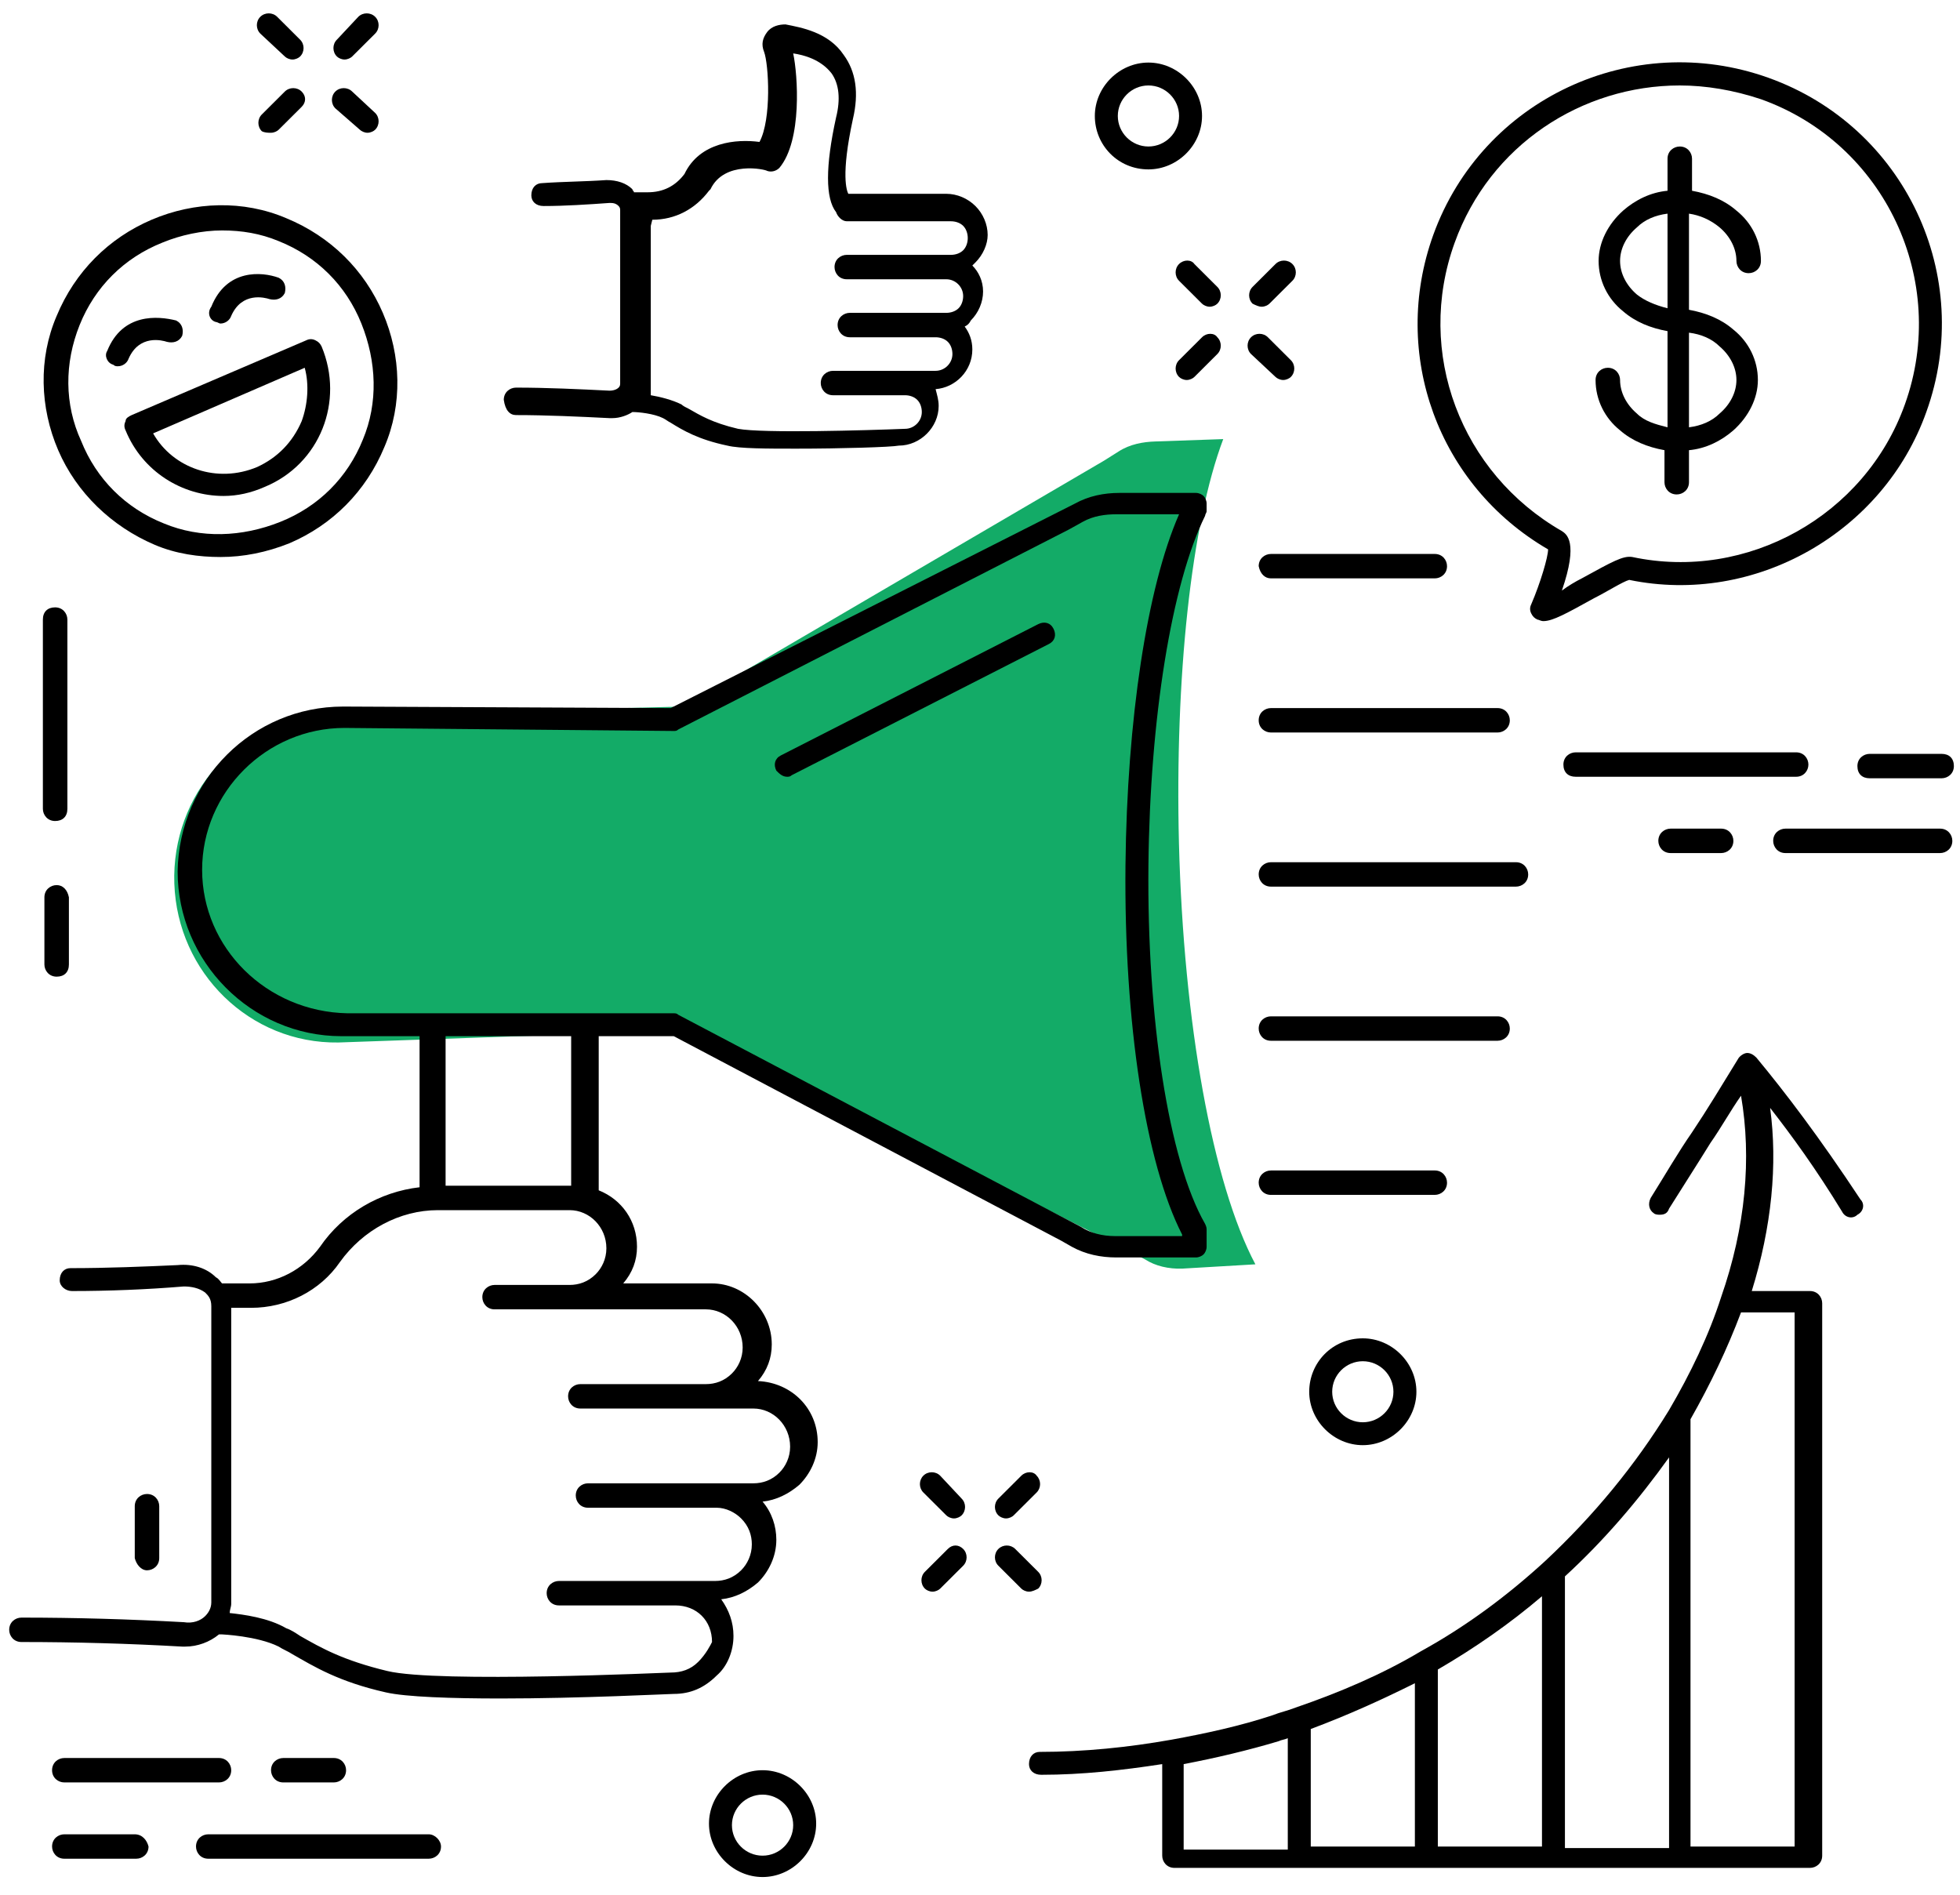
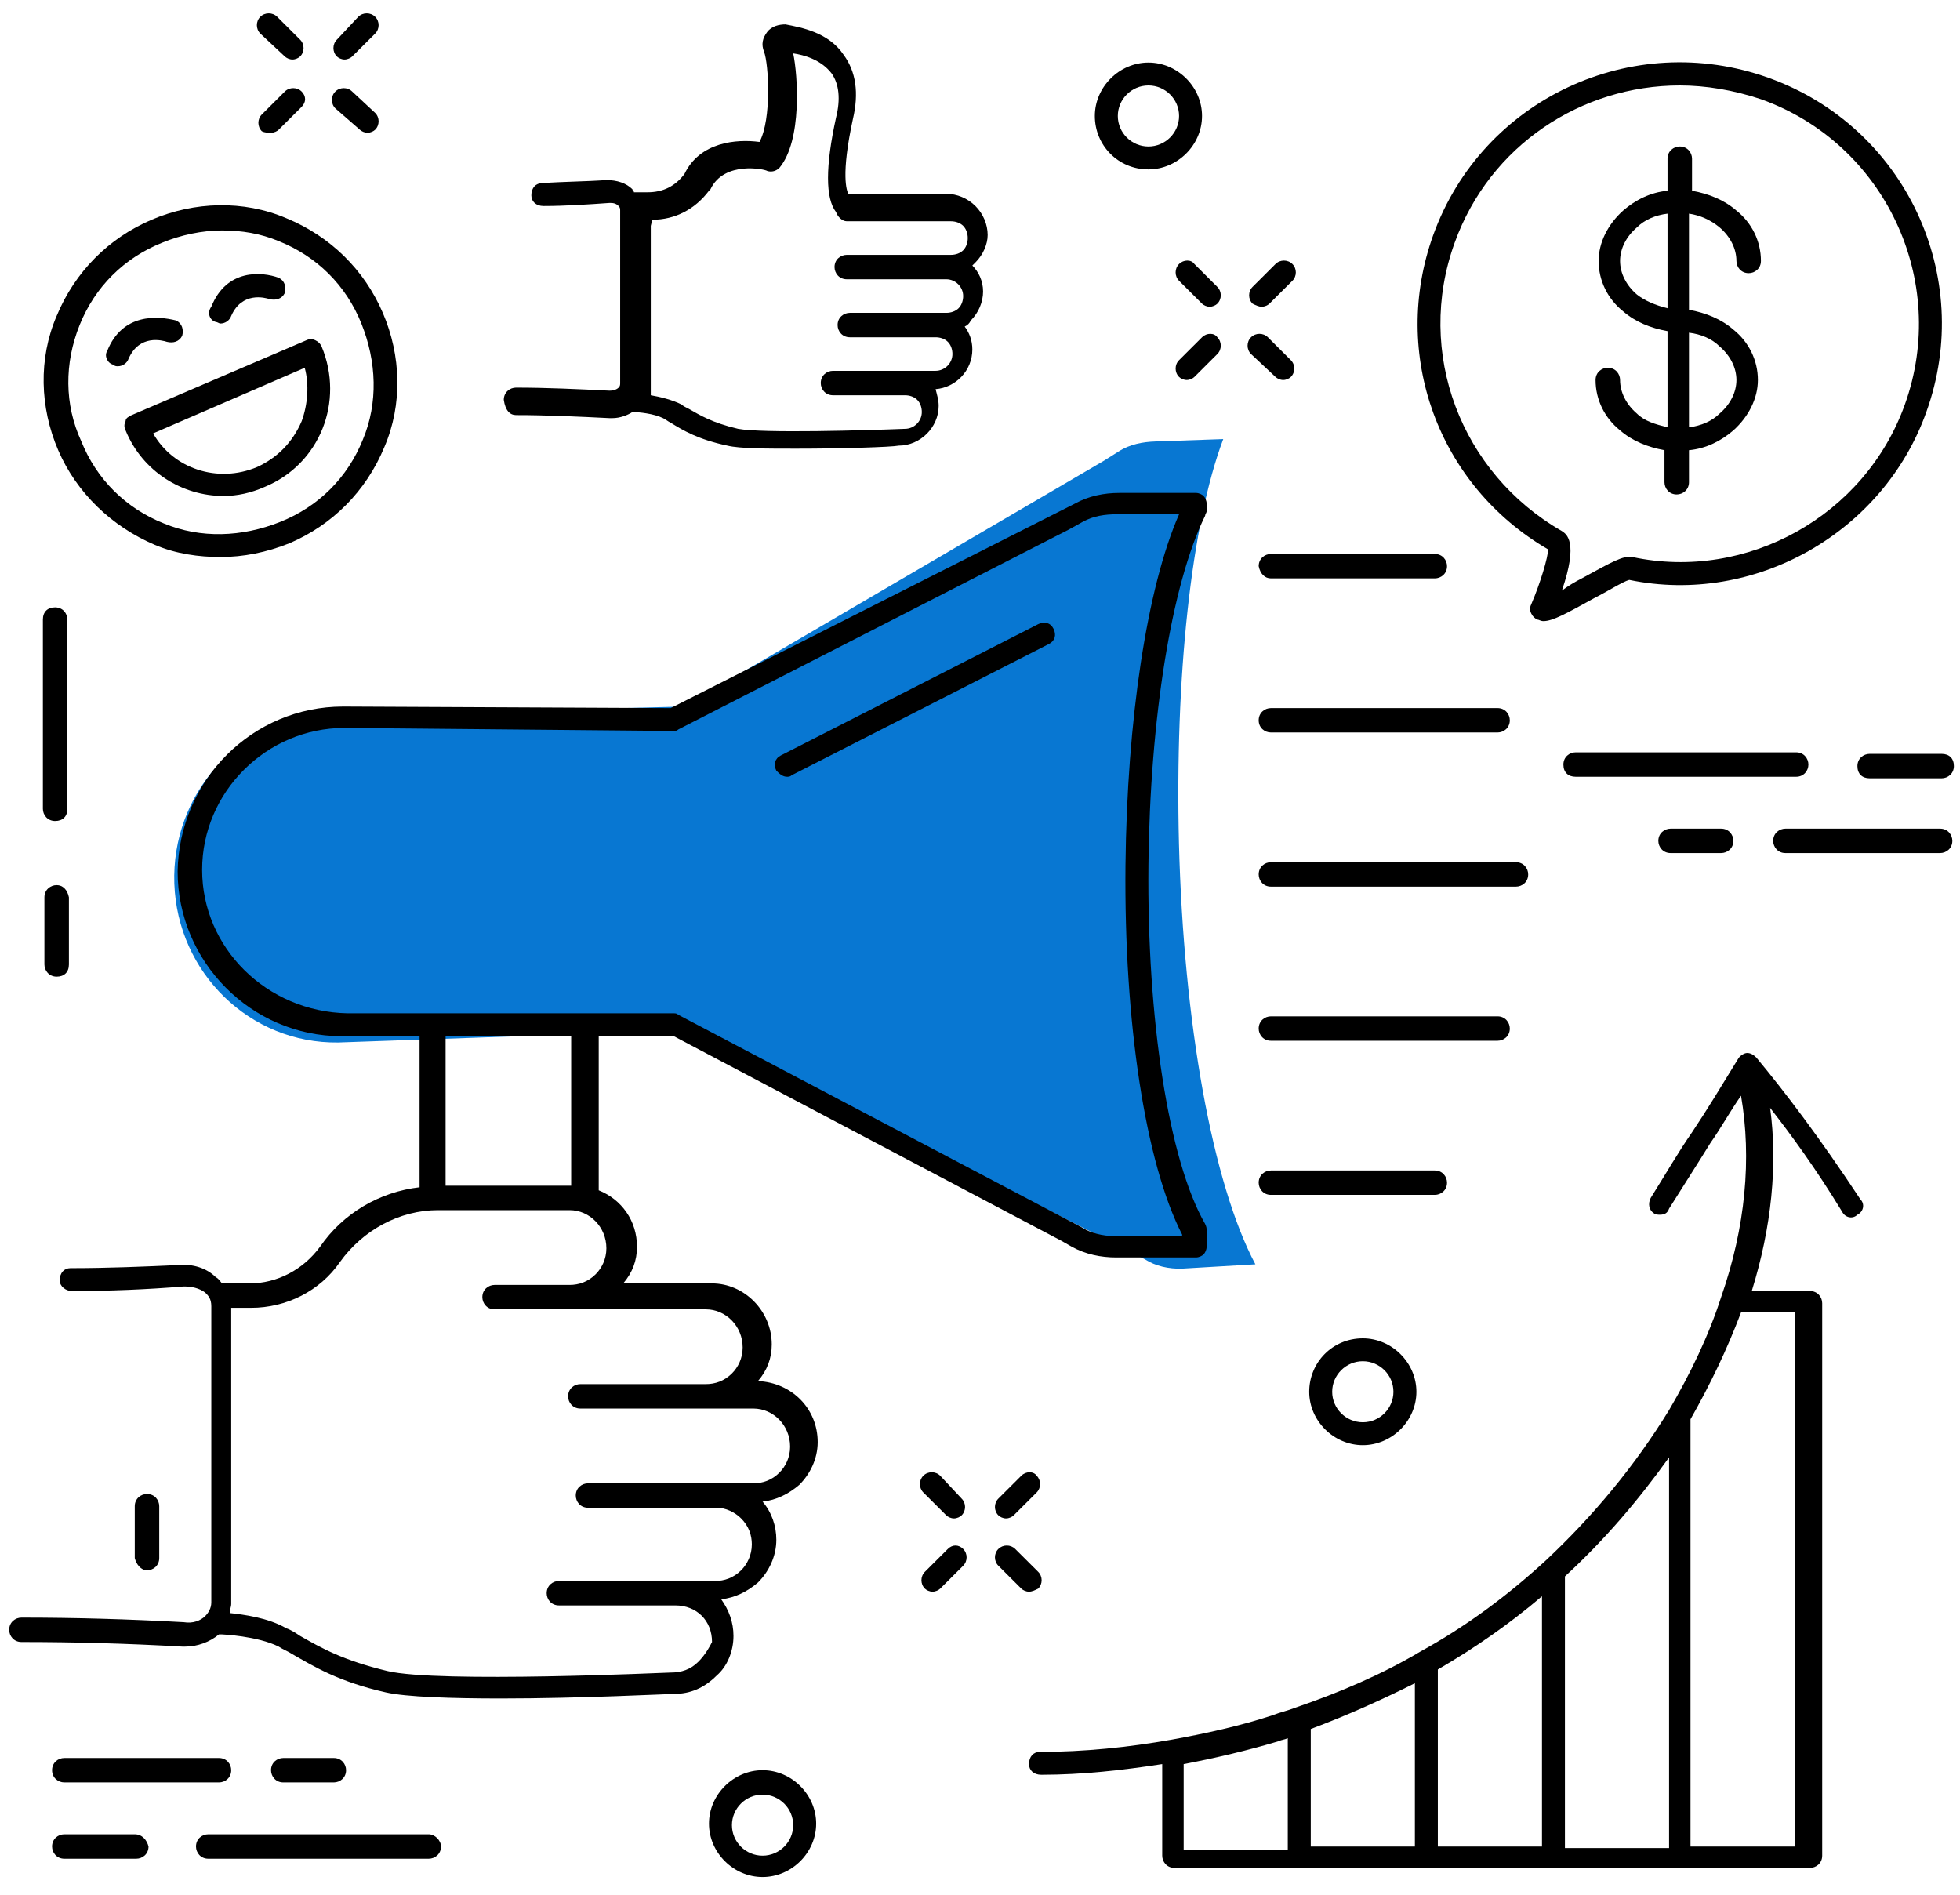
<svg xmlns="http://www.w3.org/2000/svg" width="90px" height="87px" viewBox="0 0 90 87" version="1.1">
  <defs />
  <g id="website-icons" stroke="none" stroke-width="1" fill="none" fill-rule="evenodd">
    <g id="icons" transform="translate(-899, -1896)" fill-rule="nonzero">
      <g id="Group-4" transform="translate(899, 1896)">
-         <path d="M8,39.719 C8,35.622 11.216,32.247 15.12,32.247 C15.12,32.247 20.607,32.301 31.581,32.408 C31.658,32.408 31.734,32.408 31.811,32.328 L51.334,21.803 L52.023,21.402 C52.559,21.08 53.172,21 53.708,21 L56.847,21 C55.239,24.856 54.244,31.846 54.167,39.478 C54.091,47.753 55.163,55.144 57,58.92 L53.631,59 C53.019,59 52.406,58.839 51.947,58.518 L31.811,47.351 C31.734,47.271 31.658,47.271 31.581,47.271 L27.217,47.271 C27.217,47.271 24.716,47.271 19.714,47.271 L15.273,47.271 C11.216,47.19 8,43.816 8,39.719 Z" id="Path" fill="#13AB67" transform="translate(32.5, 40) rotate(-2) translate(-32.5, -40) " />
+         <path d="M8,39.719 C8,35.622 11.216,32.247 15.12,32.247 C15.12,32.247 20.607,32.301 31.581,32.408 C31.658,32.408 31.734,32.408 31.811,32.328 L51.334,21.803 L52.023,21.402 C52.559,21.08 53.172,21 53.708,21 L56.847,21 C55.239,24.856 54.244,31.846 54.167,39.478 C54.091,47.753 55.163,55.144 57,58.92 L53.631,59 C53.019,59 52.406,58.839 51.947,58.518 L31.811,47.351 C31.734,47.271 31.658,47.271 31.581,47.271 L27.217,47.271 C27.217,47.271 24.716,47.271 19.714,47.271 L15.273,47.271 C11.216,47.19 8,43.816 8,39.719 Z" id="Path" fill="#0877d2" transform="translate(32.5, 40) rotate(-2) translate(-32.5, -40) " />
        <g id="Group-Copy-5" fill="#000000">
          <path d="M3.094,28.449 C3.094,28.168 2.883,27.888 2.531,27.888 C2.18,27.888 1.969,28.098 1.969,28.449 L1.969,37.138 C1.969,37.418 2.18,37.698 2.531,37.698 C2.883,37.698 3.094,37.488 3.094,37.138 L3.094,28.449 Z" id="Shape" />
          <path d="M2.602,40.641 C2.32,40.641 2.039,40.851 2.039,41.202 L2.039,44.285 C2.039,44.565 2.25,44.845 2.602,44.845 C2.953,44.845 3.164,44.635 3.164,44.285 L3.164,41.202 C3.094,40.851 2.883,40.641 2.602,40.641 Z" id="Shape" />
          <path d="M60.117,63.905 C60.117,65.236 61.242,66.357 62.578,66.357 C63.914,66.357 65.039,65.236 65.039,63.905 C65.039,62.573 63.914,61.452 62.578,61.452 C61.172,61.452 60.117,62.573 60.117,63.905 Z M63.984,63.905 C63.984,64.675 63.352,65.306 62.578,65.306 C61.805,65.306 61.172,64.675 61.172,63.905 C61.172,63.134 61.805,62.503 62.578,62.503 C63.352,62.503 63.984,63.134 63.984,63.905 Z" id="Shape" />
          <path d="M35.016,81.282 C33.68,81.282 32.555,82.403 32.555,83.735 C32.555,85.066 33.68,86.187 35.016,86.187 C36.352,86.187 37.477,85.066 37.477,83.735 C37.477,82.403 36.352,81.282 35.016,81.282 Z M35.016,85.206 C34.242,85.206 33.609,84.576 33.609,83.805 C33.609,83.034 34.242,82.403 35.016,82.403 C35.789,82.403 36.422,83.034 36.422,83.805 C36.422,84.576 35.789,85.206 35.016,85.206 Z" id="Shape" />
          <path d="M52.734,7.778 C54.07,7.778 55.195,6.657 55.195,5.325 C55.195,3.994 54.07,2.873 52.734,2.873 C51.398,2.873 50.273,3.994 50.273,5.325 C50.273,6.657 51.328,7.778 52.734,7.778 Z M52.734,3.924 C53.508,3.924 54.141,4.555 54.141,5.325 C54.141,6.096 53.508,6.727 52.734,6.727 C51.961,6.727 51.328,6.096 51.328,5.325 C51.328,4.555 51.961,3.924 52.734,3.924 Z" id="Shape" />
          <path d="M83.039,35.106 C83.039,34.825 82.828,34.545 82.477,34.545 L72.352,34.545 C72.07,34.545 71.789,34.755 71.789,35.106 C71.789,35.456 72,35.666 72.352,35.666 L82.477,35.666 C82.828,35.666 83.039,35.386 83.039,35.106 Z" id="Shape" />
          <path d="M85.852,34.615 C85.57,34.615 85.289,34.825 85.289,35.176 C85.289,35.526 85.5,35.736 85.852,35.736 L89.156,35.736 C89.438,35.736 89.719,35.526 89.719,35.176 C89.719,34.825 89.508,34.615 89.156,34.615 L85.852,34.615 Z" id="Shape" />
          <path d="M89.086,38.048 L81.984,38.048 C81.703,38.048 81.422,38.259 81.422,38.609 C81.422,38.889 81.633,39.17 81.984,39.17 L89.086,39.17 C89.367,39.17 89.648,38.959 89.648,38.609 C89.648,38.329 89.438,38.048 89.086,38.048 Z" id="Shape" />
          <path d="M76.711,38.048 C76.43,38.048 76.148,38.259 76.148,38.609 C76.148,38.889 76.359,39.17 76.711,39.17 L79.031,39.17 C79.312,39.17 79.594,38.959 79.594,38.609 C79.594,38.329 79.383,38.048 79.031,38.048 L76.711,38.048 Z" id="Shape" />
          <path d="M19.688,84.225 L9.562,84.225 C9.281,84.225 9,84.435 9,84.786 C9,85.066 9.211,85.346 9.562,85.346 L19.688,85.346 C19.969,85.346 20.25,85.136 20.25,84.786 C20.25,84.505 19.969,84.225 19.688,84.225 Z" id="Shape" />
          <path d="M6.188,84.225 L2.953,84.225 C2.672,84.225 2.391,84.435 2.391,84.786 C2.391,85.066 2.602,85.346 2.953,85.346 L6.258,85.346 C6.539,85.346 6.82,85.136 6.82,84.786 C6.75,84.505 6.539,84.225 6.188,84.225 Z" id="Shape" />
          <path d="M2.953,81.843 L10.055,81.843 C10.336,81.843 10.617,81.633 10.617,81.282 C10.617,81.002 10.406,80.722 10.055,80.722 L2.953,80.722 C2.672,80.722 2.391,80.932 2.391,81.282 C2.391,81.633 2.672,81.843 2.953,81.843 Z" id="Shape" />
          <path d="M15.328,81.843 C15.609,81.843 15.891,81.633 15.891,81.282 C15.891,81.002 15.68,80.722 15.328,80.722 L13.008,80.722 C12.727,80.722 12.445,80.932 12.445,81.282 C12.445,81.562 12.656,81.843 13.008,81.843 L15.328,81.843 Z" id="Shape" />
          <path d="M43.172,67.759 C42.961,67.548 42.609,67.548 42.398,67.759 C42.188,67.969 42.188,68.319 42.398,68.529 L43.453,69.58 C43.523,69.65 43.664,69.721 43.805,69.721 C43.945,69.721 44.086,69.65 44.156,69.58 C44.367,69.37 44.367,69.02 44.156,68.81 L43.172,67.759 Z" id="Shape" />
          <path d="M47.672,72.944 C47.883,72.734 47.883,72.383 47.672,72.173 L46.617,71.122 C46.406,70.912 46.055,70.912 45.844,71.122 C45.633,71.332 45.633,71.683 45.844,71.893 L46.898,72.944 C46.969,73.014 47.109,73.084 47.25,73.084 C47.391,73.084 47.531,73.014 47.672,72.944 Z" id="Shape" />
          <path d="M43.523,71.122 L42.469,72.173 C42.258,72.383 42.258,72.734 42.469,72.944 C42.539,73.014 42.68,73.084 42.82,73.084 C42.961,73.084 43.102,73.014 43.172,72.944 L44.227,71.893 C44.438,71.683 44.438,71.332 44.227,71.122 C44.016,70.912 43.734,70.912 43.523,71.122 Z" id="Shape" />
          <path d="M46.898,67.759 L45.844,68.81 C45.633,69.02 45.633,69.37 45.844,69.58 C45.914,69.65 46.055,69.721 46.195,69.721 C46.336,69.721 46.477,69.65 46.547,69.58 L47.602,68.529 C47.812,68.319 47.812,67.969 47.602,67.759 C47.461,67.548 47.109,67.548 46.898,67.759 Z" id="Shape" />
          <path d="M54.141,12.122 C53.93,12.332 53.93,12.683 54.141,12.893 L55.195,13.944 C55.266,14.014 55.406,14.084 55.547,14.084 C55.688,14.084 55.828,14.014 55.898,13.944 C56.109,13.734 56.109,13.384 55.898,13.173 L54.844,12.122 C54.703,11.912 54.352,11.912 54.141,12.122 Z" id="Shape" />
          <path d="M58.57,17.308 C58.641,17.378 58.781,17.448 58.922,17.448 C59.062,17.448 59.203,17.378 59.273,17.308 C59.484,17.097 59.484,16.747 59.273,16.537 L58.219,15.486 C58.008,15.275 57.656,15.275 57.445,15.486 C57.234,15.696 57.234,16.046 57.445,16.256 L58.57,17.308 Z" id="Shape" />
          <path d="M55.195,15.486 L54.141,16.537 C53.93,16.747 53.93,17.097 54.141,17.308 C54.211,17.378 54.352,17.448 54.492,17.448 C54.633,17.448 54.773,17.378 54.844,17.308 L55.898,16.256 C56.109,16.046 56.109,15.696 55.898,15.486 C55.758,15.275 55.406,15.275 55.195,15.486 Z" id="Shape" />
          <path d="M57.938,14.084 C58.078,14.084 58.219,14.014 58.289,13.944 L59.344,12.893 C59.555,12.683 59.555,12.332 59.344,12.122 C59.133,11.912 58.781,11.912 58.57,12.122 L57.516,13.173 C57.305,13.384 57.305,13.734 57.516,13.944 C57.656,14.014 57.797,14.084 57.938,14.084 Z" id="Shape" />
          <path d="M13.078,2.593 C13.148,2.663 13.289,2.733 13.43,2.733 C13.57,2.733 13.711,2.663 13.781,2.593 C13.992,2.382 13.992,2.032 13.781,1.822 L12.727,0.771 C12.516,0.561 12.164,0.561 11.953,0.771 C11.742,0.981 11.742,1.331 11.953,1.542 L13.078,2.593 Z" id="Shape" />
          <path d="M16.523,5.956 C16.594,6.026 16.734,6.096 16.875,6.096 C17.016,6.096 17.156,6.026 17.227,5.956 C17.438,5.746 17.438,5.395 17.227,5.185 L16.172,4.204 C15.961,3.994 15.609,3.994 15.398,4.204 C15.188,4.414 15.188,4.765 15.398,4.975 L16.523,5.956 Z" id="Shape" />
          <path d="M12.445,6.096 C12.586,6.096 12.727,6.026 12.797,5.956 L13.852,4.905 C14.062,4.695 14.062,4.414 13.852,4.204 C13.641,3.994 13.289,3.994 13.078,4.204 L12.023,5.255 C11.812,5.466 11.812,5.816 12.023,6.026 C12.164,6.096 12.305,6.096 12.445,6.096 Z" id="Shape" />
          <path d="M15.82,2.733 C15.961,2.733 16.102,2.663 16.172,2.593 L17.227,1.542 C17.438,1.331 17.438,0.981 17.227,0.771 C17.016,0.561 16.664,0.561 16.453,0.771 L15.469,1.822 C15.258,2.032 15.258,2.382 15.469,2.593 C15.539,2.663 15.68,2.733 15.82,2.733 Z" id="Shape" />
          <path d="M33.68,75.116 C33.68,74.485 33.469,73.925 33.117,73.434 C33.75,73.364 34.312,73.084 34.805,72.663 C35.297,72.173 35.648,71.472 35.648,70.702 C35.648,70.071 35.438,69.44 35.016,68.95 C35.648,68.88 36.211,68.599 36.703,68.179 C37.195,67.688 37.547,66.988 37.547,66.217 C37.547,64.675 36.352,63.484 34.805,63.414 C35.227,62.924 35.438,62.363 35.438,61.732 C35.438,60.191 34.172,58.93 32.695,58.93 L28.617,58.93 C29.039,58.439 29.25,57.879 29.25,57.248 C29.25,56.057 28.547,55.076 27.492,54.655 L27.492,47.578 L30.938,47.578 L48.727,56.968 L49.219,57.248 C49.852,57.598 50.555,57.738 51.258,57.738 L54.914,57.738 C55.055,57.738 55.195,57.668 55.266,57.598 C55.336,57.528 55.406,57.388 55.406,57.248 L55.406,56.477 C55.406,56.407 55.406,56.337 55.336,56.197 C53.648,53.254 52.664,46.737 52.734,39.73 C52.805,33.003 53.789,26.837 55.336,23.684 C55.336,23.614 55.406,23.544 55.406,23.474 L55.406,23.123 C55.406,22.983 55.336,22.843 55.266,22.773 C55.195,22.703 55.055,22.633 54.914,22.633 L51.398,22.633 C50.695,22.633 49.992,22.773 49.359,23.123 L30.797,32.513 L15.82,32.443 C15.82,32.443 15.82,32.443 15.75,32.443 C11.602,32.443 8.227,35.806 8.156,40.01 C8.156,44.145 11.531,47.578 15.68,47.578 L19.266,47.578 L19.266,54.515 C17.438,54.725 15.75,55.706 14.695,57.248 C13.922,58.299 12.727,58.93 11.461,58.93 C11.461,58.93 11.461,58.93 11.461,58.93 L10.195,58.93 C10.125,58.86 10.055,58.719 9.914,58.649 C9.492,58.229 8.859,58.019 8.156,58.089 C6.609,58.159 4.922,58.229 3.234,58.229 C2.953,58.229 2.742,58.439 2.742,58.789 C2.742,59.07 3.023,59.28 3.305,59.28 C4.992,59.28 6.75,59.21 8.438,59.07 C8.789,59.07 9.141,59.14 9.422,59.35 C9.562,59.49 9.703,59.63 9.703,59.981 L9.703,73.574 C9.703,73.855 9.562,74.065 9.422,74.205 C9.211,74.415 8.859,74.555 8.438,74.485 C5.906,74.345 3.445,74.275 0.984,74.275 C0.703,74.275 0.422,74.485 0.422,74.836 C0.422,75.116 0.633,75.396 0.984,75.396 C0.984,75.396 0.984,75.396 0.984,75.396 C3.445,75.396 5.906,75.466 8.367,75.606 C8.438,75.606 8.508,75.606 8.508,75.606 C9.07,75.606 9.633,75.396 10.055,75.046 C10.125,75.046 10.125,75.046 10.195,75.046 C10.195,75.046 11.812,75.116 12.797,75.606 C13.008,75.747 13.219,75.817 13.43,75.957 C14.414,76.517 15.539,77.218 17.719,77.709 C18.633,77.919 20.742,77.989 22.992,77.989 C26.648,77.989 30.727,77.779 30.938,77.779 C30.938,77.779 30.938,77.779 30.938,77.779 C31.711,77.779 32.344,77.498 32.906,76.938 C33.398,76.517 33.68,75.817 33.68,75.116 Z M9.281,39.94 C9.281,36.367 12.234,33.424 15.82,33.424 C15.82,33.424 15.82,33.424 15.82,33.424 L30.938,33.564 C31.008,33.564 31.078,33.564 31.148,33.494 L49.078,24.315 L49.711,23.964 C50.203,23.684 50.766,23.614 51.258,23.614 L54.141,23.614 C52.664,26.977 51.75,33.073 51.68,39.73 C51.609,46.947 52.594,53.394 54.281,56.687 L54.281,56.757 L51.188,56.757 C50.625,56.757 50.062,56.617 49.641,56.337 L31.148,46.597 C31.078,46.527 31.008,46.527 30.938,46.527 L26.93,46.527 C26.93,46.527 26.859,46.527 26.859,46.527 L20.039,46.527 C20.039,46.527 20.039,46.527 20.039,46.527 L15.961,46.527 C12.234,46.457 9.281,43.514 9.281,39.94 Z M26.227,47.578 L26.227,54.445 L20.461,54.445 L20.461,47.578 L26.227,47.578 Z M32.062,76.307 C31.711,76.658 31.289,76.798 30.797,76.798 C30.656,76.798 20.109,77.288 17.789,76.728 C15.75,76.237 14.766,75.677 13.781,75.116 C13.57,74.976 13.359,74.836 13.148,74.766 C12.305,74.275 11.18,74.135 10.547,74.065 C10.547,73.925 10.617,73.785 10.617,73.644 L10.617,60.051 C10.617,60.051 10.617,60.051 10.617,60.051 L11.531,60.051 C11.531,60.051 11.531,60.051 11.531,60.051 C13.148,60.051 14.695,59.28 15.609,57.949 C16.664,56.477 18.352,55.566 20.109,55.566 C20.109,55.566 20.109,55.566 20.109,55.566 L26.016,55.566 C26.016,55.566 26.016,55.566 26.016,55.566 L26.156,55.566 C27.07,55.566 27.844,56.337 27.844,57.318 C27.844,57.808 27.633,58.229 27.352,58.509 C27,58.86 26.578,59 26.156,59 C26.156,59 26.156,59 26.156,59 L22.711,59 C22.711,59 22.711,59 22.711,59 C22.43,59 22.148,59.21 22.148,59.56 C22.148,59.841 22.359,60.121 22.711,60.121 L26.156,60.121 C26.156,60.121 26.156,60.121 26.156,60.121 C26.297,60.121 26.367,60.121 26.508,60.121 C26.578,60.121 26.648,60.121 26.648,60.121 L32.414,60.121 C33.328,60.121 34.102,60.892 34.102,61.873 C34.102,62.363 33.891,62.784 33.609,63.064 C33.258,63.414 32.836,63.554 32.414,63.554 C32.414,63.554 32.414,63.554 32.414,63.554 L26.648,63.554 C26.367,63.554 26.086,63.764 26.086,64.115 C26.086,64.395 26.297,64.675 26.648,64.675 C26.648,64.675 26.648,64.675 26.648,64.675 L28.758,64.675 C28.758,64.675 28.758,64.675 28.828,64.675 L34.594,64.675 C35.508,64.675 36.281,65.446 36.281,66.427 C36.281,66.918 36.07,67.338 35.789,67.618 C35.438,67.969 35.016,68.109 34.594,68.109 C34.594,68.109 34.594,68.109 34.594,68.109 L32.836,68.109 C32.836,68.109 32.766,68.109 32.766,68.109 L27,68.109 C26.719,68.109 26.438,68.319 26.438,68.669 C26.438,68.95 26.648,69.23 27,69.23 C27,69.23 27,69.23 27,69.23 L28.828,69.23 C28.828,69.23 28.828,69.23 28.898,69.23 L32.906,69.23 C33.328,69.23 33.75,69.44 34.031,69.721 C34.383,70.071 34.523,70.491 34.523,70.912 C34.523,71.402 34.312,71.823 34.031,72.103 C33.68,72.453 33.258,72.593 32.836,72.593 C32.836,72.593 32.836,72.593 32.836,72.593 L31.008,72.593 C31.008,72.593 31.008,72.593 31.008,72.593 L25.664,72.593 C25.383,72.593 25.102,72.804 25.102,73.154 C25.102,73.434 25.312,73.715 25.664,73.715 L27.07,73.715 C27.07,73.715 27.07,73.715 27.07,73.715 L31.008,73.715 C31.992,73.715 32.695,74.415 32.695,75.396 C32.625,75.536 32.414,75.957 32.062,76.307 Z" id="Shape" />
          <path d="M58.359,26.557 L65.883,26.557 C65.883,26.557 65.883,26.557 65.883,26.557 C66.164,26.557 66.445,26.347 66.445,25.996 C66.445,25.716 66.234,25.436 65.883,25.436 L58.359,25.436 C58.359,25.436 58.359,25.436 58.359,25.436 C58.078,25.436 57.797,25.646 57.797,25.996 C57.867,26.347 58.078,26.557 58.359,26.557 Z" id="Shape" />
          <path d="M58.359,33.634 L68.766,33.634 C68.766,33.634 68.766,33.634 68.766,33.634 C69.047,33.634 69.328,33.424 69.328,33.073 C69.328,32.793 69.117,32.513 68.766,32.513 L58.359,32.513 C58.078,32.513 57.797,32.723 57.797,33.073 C57.797,33.424 58.078,33.634 58.359,33.634 Z" id="Shape" />
          <path d="M69.609,40.711 C69.891,40.711 70.172,40.501 70.172,40.151 C70.172,39.87 69.961,39.59 69.609,39.59 L58.359,39.59 C58.078,39.59 57.797,39.8 57.797,40.151 C57.797,40.431 58.008,40.711 58.359,40.711 L69.609,40.711 Z" id="Shape" />
          <path d="M68.766,47.788 C69.047,47.788 69.328,47.578 69.328,47.228 C69.328,46.947 69.117,46.667 68.766,46.667 L58.359,46.667 C58.078,46.667 57.797,46.877 57.797,47.228 C57.797,47.508 58.008,47.788 58.359,47.788 L68.766,47.788 C68.766,47.788 68.766,47.788 68.766,47.788 Z" id="Shape" />
          <path d="M65.883,54.865 C66.164,54.865 66.445,54.655 66.445,54.305 C66.445,54.025 66.234,53.744 65.883,53.744 L58.359,53.744 C58.078,53.744 57.797,53.955 57.797,54.305 C57.797,54.585 58.008,54.865 58.359,54.865 L65.883,54.865 C65.883,54.865 65.883,54.865 65.883,54.865 Z" id="Shape" />
          <path d="M36.141,35.666 C36.211,35.666 36.281,35.666 36.352,35.596 L48.164,29.57 C48.445,29.43 48.516,29.149 48.375,28.869 C48.234,28.589 47.953,28.519 47.672,28.659 L35.859,34.685 C35.578,34.825 35.508,35.106 35.648,35.386 C35.789,35.526 35.93,35.666 36.141,35.666 Z" id="Shape" />
          <path d="M6.75,72.103 C7.031,72.103 7.312,71.893 7.312,71.542 L7.312,69.16 C7.312,68.88 7.102,68.599 6.75,68.599 C6.75,68.599 6.75,68.599 6.75,68.599 C6.469,68.599 6.188,68.81 6.188,69.16 L6.188,71.542 C6.258,71.823 6.469,72.103 6.75,72.103 Z" id="Shape" />
          <path d="M75.164,18.989 C74.672,18.569 74.391,18.008 74.391,17.448 C74.391,17.167 74.18,16.887 73.828,16.887 C73.547,16.887 73.266,17.097 73.266,17.448 C73.266,18.359 73.688,19.199 74.391,19.76 C74.953,20.25 75.656,20.531 76.43,20.671 L76.43,22.142 C76.43,22.423 76.641,22.703 76.992,22.703 C77.273,22.703 77.555,22.493 77.555,22.142 L77.555,20.671 C78.328,20.601 79.031,20.25 79.594,19.76 C80.297,19.129 80.719,18.288 80.719,17.448 C80.719,16.537 80.297,15.696 79.594,15.135 C79.031,14.645 78.328,14.365 77.555,14.224 L77.555,9.81 C78.047,9.88 78.539,10.09 78.961,10.441 C79.453,10.861 79.734,11.422 79.734,11.982 C79.734,12.262 79.945,12.543 80.297,12.543 C80.578,12.543 80.859,12.332 80.859,11.982 C80.859,11.071 80.438,10.23 79.734,9.67 C79.172,9.179 78.469,8.899 77.695,8.759 L77.695,7.287 C77.695,7.007 77.484,6.727 77.133,6.727 C76.852,6.727 76.57,6.937 76.57,7.287 L76.57,8.759 C75.797,8.829 75.094,9.179 74.531,9.67 C73.828,10.3 73.406,11.141 73.406,11.982 C73.406,12.893 73.828,13.734 74.531,14.294 C75.094,14.785 75.797,15.065 76.57,15.205 L76.57,19.62 C76.008,19.48 75.516,19.34 75.164,18.989 Z M78.961,15.906 C79.453,16.327 79.734,16.887 79.734,17.448 C79.734,18.008 79.453,18.569 78.961,18.989 C78.609,19.34 78.117,19.55 77.555,19.62 L77.555,15.275 C78.117,15.346 78.609,15.556 78.961,15.906 Z M75.164,13.524 C74.672,13.103 74.391,12.543 74.391,11.982 C74.391,11.422 74.672,10.861 75.164,10.441 C75.516,10.09 76.008,9.88 76.57,9.81 L76.57,14.154 C76.008,14.014 75.516,13.804 75.164,13.524 Z" id="Shape" />
          <path d="M71.086,25.226 C71.086,25.576 70.734,26.767 70.312,27.748 C70.242,27.888 70.242,28.028 70.312,28.168 C70.383,28.309 70.453,28.379 70.594,28.449 C70.664,28.449 70.734,28.519 70.875,28.519 C71.297,28.519 71.93,28.168 73.195,27.468 C73.758,27.188 74.531,26.697 74.812,26.627 C80.578,27.818 86.484,24.455 88.453,18.919 C90.703,12.683 87.469,5.816 81.211,3.574 C74.953,1.331 68.062,4.555 65.812,10.791 C63.844,16.256 66.023,22.283 71.086,25.226 Z M66.797,11.141 C68.414,6.657 72.633,3.924 77.133,3.924 C78.328,3.924 79.594,4.134 80.859,4.555 C86.555,6.587 89.508,12.893 87.469,18.569 C85.641,23.684 80.227,26.697 74.953,25.576 C74.531,25.506 74.039,25.786 72.633,26.557 C72.352,26.697 72,26.907 71.719,27.117 C72.492,24.875 71.93,24.525 71.719,24.385 C67.078,21.722 64.969,16.186 66.797,11.141 Z" id="Shape" />
          <path d="M7.102,25.015 C8.086,25.436 9.141,25.576 10.125,25.576 C11.18,25.576 12.234,25.366 13.289,24.945 C15.258,24.104 16.805,22.563 17.648,20.531 C18.492,18.569 18.422,16.327 17.578,14.365 C16.734,12.403 15.188,10.861 13.148,10.02 C11.18,9.179 8.93,9.249 6.961,10.09 C4.992,10.931 3.445,12.473 2.602,14.505 C1.758,16.467 1.828,18.709 2.672,20.671 C3.516,22.633 5.133,24.174 7.102,25.015 Z M3.656,14.925 C4.359,13.173 5.695,11.842 7.453,11.141 C8.297,10.791 9.281,10.581 10.195,10.581 C11.109,10.581 11.953,10.721 12.797,11.071 C14.555,11.772 15.891,13.103 16.594,14.855 C17.297,16.607 17.367,18.499 16.664,20.18 C15.961,21.932 14.625,23.264 12.867,23.964 C11.109,24.665 9.211,24.735 7.523,24.034 C5.766,23.334 4.43,22.002 3.727,20.25 C2.953,18.569 2.953,16.677 3.656,14.925 Z" id="Shape" />
          <path d="M5.766,19.34 C5.695,19.48 5.695,19.62 5.766,19.76 C6.539,21.652 8.367,22.773 10.266,22.773 C10.898,22.773 11.531,22.633 12.164,22.353 C14.695,21.302 15.82,18.429 14.766,15.906 C14.695,15.766 14.625,15.696 14.484,15.626 C14.344,15.556 14.203,15.556 14.062,15.626 L6.047,19.059 C5.906,19.129 5.766,19.199 5.766,19.34 Z M13.992,16.887 C14.203,17.658 14.133,18.569 13.852,19.34 C13.43,20.321 12.727,21.021 11.812,21.442 C9.984,22.212 7.945,21.512 7.031,19.9 L13.992,16.887 Z" id="Shape" />
          <path d="M9.914,14.785 C9.984,14.785 10.055,14.855 10.125,14.855 C10.336,14.855 10.547,14.715 10.617,14.505 C11.109,13.384 12.164,13.664 12.375,13.734 C12.656,13.804 12.938,13.734 13.078,13.454 C13.148,13.173 13.078,12.893 12.797,12.753 C12.023,12.473 10.406,12.332 9.703,14.084 C9.492,14.365 9.633,14.715 9.914,14.785 Z" id="Shape" />
          <path d="M5.203,16.747 C5.273,16.817 5.344,16.817 5.414,16.817 C5.625,16.817 5.836,16.677 5.906,16.467 C6.398,15.346 7.453,15.626 7.664,15.696 C7.945,15.766 8.227,15.696 8.367,15.416 C8.438,15.135 8.367,14.855 8.086,14.715 C7.242,14.505 5.625,14.365 4.922,16.116 C4.781,16.327 4.922,16.677 5.203,16.747 Z" id="Shape" />
          <path d="M80.648,48.559 C80.508,48.419 80.367,48.349 80.227,48.349 C80.086,48.349 79.875,48.489 79.805,48.629 C79.031,49.89 78.398,50.942 77.695,51.993 C77.062,52.904 76.5,53.885 75.797,55.006 C75.656,55.286 75.727,55.566 75.938,55.706 C76.008,55.776 76.148,55.776 76.219,55.776 C76.43,55.776 76.57,55.706 76.641,55.496 C77.344,54.375 77.977,53.394 78.539,52.483 C79.031,51.782 79.453,51.012 79.945,50.311 C80.438,53.184 80.156,56.337 79.031,59.56 C79.031,59.56 79.031,59.56 79.031,59.56 C78.469,61.312 77.625,63.064 76.641,64.745 C76.641,64.745 76.641,64.745 76.641,64.745 C76.641,64.745 76.641,64.745 76.641,64.745 C75.094,67.268 73.195,69.58 70.945,71.683 C70.945,71.683 70.945,71.683 70.945,71.683 C70.945,71.683 70.945,71.683 70.945,71.683 C69.188,73.294 67.289,74.696 65.25,75.817 C65.25,75.817 65.25,75.817 65.25,75.817 C63.492,76.868 61.523,77.709 59.484,78.409 C59.133,78.549 58.781,78.62 58.43,78.76 C58.43,78.76 58.43,78.76 58.43,78.76 C56.953,79.25 55.336,79.601 53.789,79.881 C53.789,79.881 53.789,79.881 53.789,79.881 C51.82,80.231 49.781,80.441 47.742,80.441 C47.461,80.441 47.25,80.652 47.25,81.002 C47.25,81.282 47.461,81.492 47.812,81.492 C47.812,81.492 47.812,81.492 47.812,81.492 C49.711,81.492 51.539,81.282 53.367,81.002 L53.367,85.206 C53.367,85.486 53.578,85.767 53.93,85.767 L59.766,85.767 C59.836,85.767 59.836,85.767 59.906,85.767 L65.602,85.767 C65.602,85.767 65.602,85.767 65.602,85.767 C65.602,85.767 65.602,85.767 65.602,85.767 L71.297,85.767 C71.367,85.767 71.367,85.767 71.438,85.767 L77.273,85.767 C77.273,85.767 77.344,85.767 77.344,85.767 L83.109,85.767 C83.391,85.767 83.672,85.557 83.672,85.206 L83.672,59.841 C83.672,59.56 83.461,59.28 83.109,59.28 L80.438,59.28 C81.352,56.337 81.633,53.464 81.281,50.871 C82.266,52.133 83.391,53.674 84.586,55.636 C84.727,55.917 85.078,55.987 85.289,55.776 C85.57,55.636 85.641,55.286 85.43,55.076 C83.531,52.203 81.984,50.171 80.648,48.559 Z M54.352,81.002 C55.828,80.722 57.305,80.371 58.711,79.951 C58.711,79.951 58.711,79.951 58.711,79.951 C58.852,79.881 58.992,79.881 59.133,79.811 L59.133,84.926 L54.352,84.926 L54.352,81.002 Z M64.969,84.786 L60.188,84.786 L60.188,79.39 C61.875,78.76 63.422,78.059 64.969,77.288 L64.969,84.786 Z M66.023,76.658 C67.711,75.677 69.328,74.555 70.805,73.294 L70.805,84.786 L66.023,84.786 L66.023,76.658 Z M71.859,72.383 C73.688,70.702 75.234,68.88 76.641,66.918 L76.641,84.856 L71.859,84.856 L71.859,72.383 Z M82.406,84.786 L77.625,84.786 L77.625,65.166 C78.539,63.554 79.312,61.943 79.945,60.261 L82.406,60.261 L82.406,84.786 Z" id="Shape" />
          <path d="M23.695,19.059 C25.102,19.059 26.578,19.129 27.984,19.199 C28.055,19.199 28.055,19.199 28.125,19.199 C28.477,19.199 28.828,19.059 29.039,18.919 C29.039,18.919 29.039,18.919 29.039,18.919 C29.32,18.919 30.023,18.989 30.445,19.199 C30.586,19.269 30.656,19.34 30.797,19.41 C31.359,19.76 32.062,20.18 33.398,20.461 C33.961,20.601 35.227,20.601 36.562,20.601 C38.602,20.601 40.922,20.531 41.273,20.461 C41.273,20.461 41.273,20.461 41.273,20.461 C42.258,20.461 43.102,19.62 43.102,18.639 C43.102,18.359 43.031,18.148 42.961,17.868 C43.875,17.798 44.648,17.027 44.648,16.046 C44.648,15.626 44.508,15.275 44.297,14.995 C44.438,14.925 44.508,14.855 44.578,14.715 C44.93,14.365 45.141,13.874 45.141,13.384 C45.141,12.893 44.93,12.473 44.648,12.192 C44.719,12.122 44.719,12.122 44.789,12.052 C45.141,11.702 45.352,11.211 45.352,10.791 C45.352,10.3 45.141,9.81 44.789,9.46 C44.438,9.109 43.945,8.899 43.453,8.899 L38.953,8.899 C38.883,8.759 38.602,8.058 39.164,5.466 C39.445,4.274 39.305,3.293 38.742,2.523 C38.039,1.471 36.773,1.261 36.07,1.121 C35.789,1.121 35.438,1.191 35.227,1.471 C35.016,1.752 34.945,2.032 35.086,2.382 C35.297,2.943 35.438,5.466 34.875,6.517 C33.82,6.376 32.133,6.517 31.43,7.988 C31.008,8.549 30.445,8.829 29.742,8.829 C29.742,8.829 29.742,8.829 29.742,8.829 L29.109,8.829 C29.109,8.759 29.039,8.759 29.039,8.689 C28.758,8.409 28.336,8.268 27.844,8.268 C26.859,8.338 25.875,8.338 24.891,8.409 C24.609,8.409 24.398,8.619 24.398,8.969 C24.398,9.249 24.609,9.46 24.961,9.46 C24.961,9.46 24.961,9.46 24.961,9.46 C25.945,9.46 27,9.389 27.984,9.319 C28.125,9.319 28.266,9.319 28.406,9.46 C28.477,9.53 28.477,9.6 28.477,9.67 L28.477,17.588 C28.477,17.658 28.477,17.728 28.406,17.798 C28.336,17.868 28.195,17.938 27.984,17.938 C26.578,17.868 25.102,17.798 23.695,17.798 C23.414,17.798 23.133,18.008 23.133,18.359 C23.203,18.849 23.414,19.059 23.695,19.059 Z M29.953,10.09 C31.008,10.09 31.922,9.6 32.555,8.759 C32.555,8.759 32.625,8.689 32.625,8.689 C33.258,7.357 35.156,7.778 35.227,7.848 C35.438,7.918 35.648,7.848 35.789,7.708 C36.844,6.447 36.633,3.433 36.422,2.452 C36.914,2.523 37.688,2.733 38.18,3.363 C38.531,3.854 38.602,4.555 38.391,5.395 C37.898,7.638 37.898,9.109 38.391,9.74 C38.461,9.95 38.672,10.16 38.883,10.16 L43.664,10.16 C43.875,10.16 44.086,10.23 44.227,10.37 C44.367,10.511 44.438,10.721 44.438,10.931 C44.438,11.141 44.367,11.351 44.227,11.492 C44.086,11.632 43.875,11.702 43.664,11.702 C43.664,11.702 43.664,11.702 43.664,11.702 L38.883,11.702 C38.602,11.702 38.32,11.912 38.32,12.262 C38.32,12.543 38.531,12.823 38.883,12.823 L40.078,12.823 C40.078,12.823 40.078,12.823 40.078,12.823 L43.453,12.823 C43.875,12.823 44.227,13.173 44.227,13.594 C44.227,13.804 44.156,14.014 44.016,14.154 C43.875,14.294 43.664,14.365 43.453,14.365 C43.453,14.365 43.453,14.365 43.453,14.365 L42.961,14.365 C42.961,14.365 42.961,14.365 42.961,14.365 L39.023,14.365 C38.742,14.365 38.461,14.575 38.461,14.925 C38.461,15.205 38.672,15.486 39.023,15.486 C39.023,15.486 39.023,15.486 39.023,15.486 L40.078,15.486 C40.078,15.486 40.078,15.486 40.078,15.486 C40.078,15.486 40.078,15.486 40.078,15.486 L42.961,15.486 C43.172,15.486 43.383,15.556 43.523,15.696 C43.664,15.836 43.734,16.046 43.734,16.256 C43.734,16.677 43.383,17.027 42.961,17.027 L41.484,17.027 C41.484,17.027 41.484,17.027 41.484,17.027 L38.25,17.027 C37.969,17.027 37.688,17.237 37.688,17.588 C37.688,17.868 37.898,18.148 38.25,18.148 L39.094,18.148 C39.094,18.148 39.094,18.148 39.094,18.148 L41.555,18.148 C41.766,18.148 41.977,18.218 42.117,18.359 C42.258,18.499 42.328,18.709 42.328,18.919 C42.328,19.34 41.977,19.69 41.555,19.69 C39.797,19.76 35.016,19.9 33.891,19.69 C32.695,19.41 32.133,19.059 31.641,18.779 C31.5,18.709 31.359,18.639 31.289,18.569 C30.867,18.359 30.305,18.218 29.883,18.148 C29.883,18.148 29.883,18.148 29.883,18.078 L29.883,10.37 L29.953,10.09 C29.953,10.09 29.953,10.09 29.953,10.09 Z" id="Shape" />
        </g>
      </g>
    </g>
  </g>
</svg>
